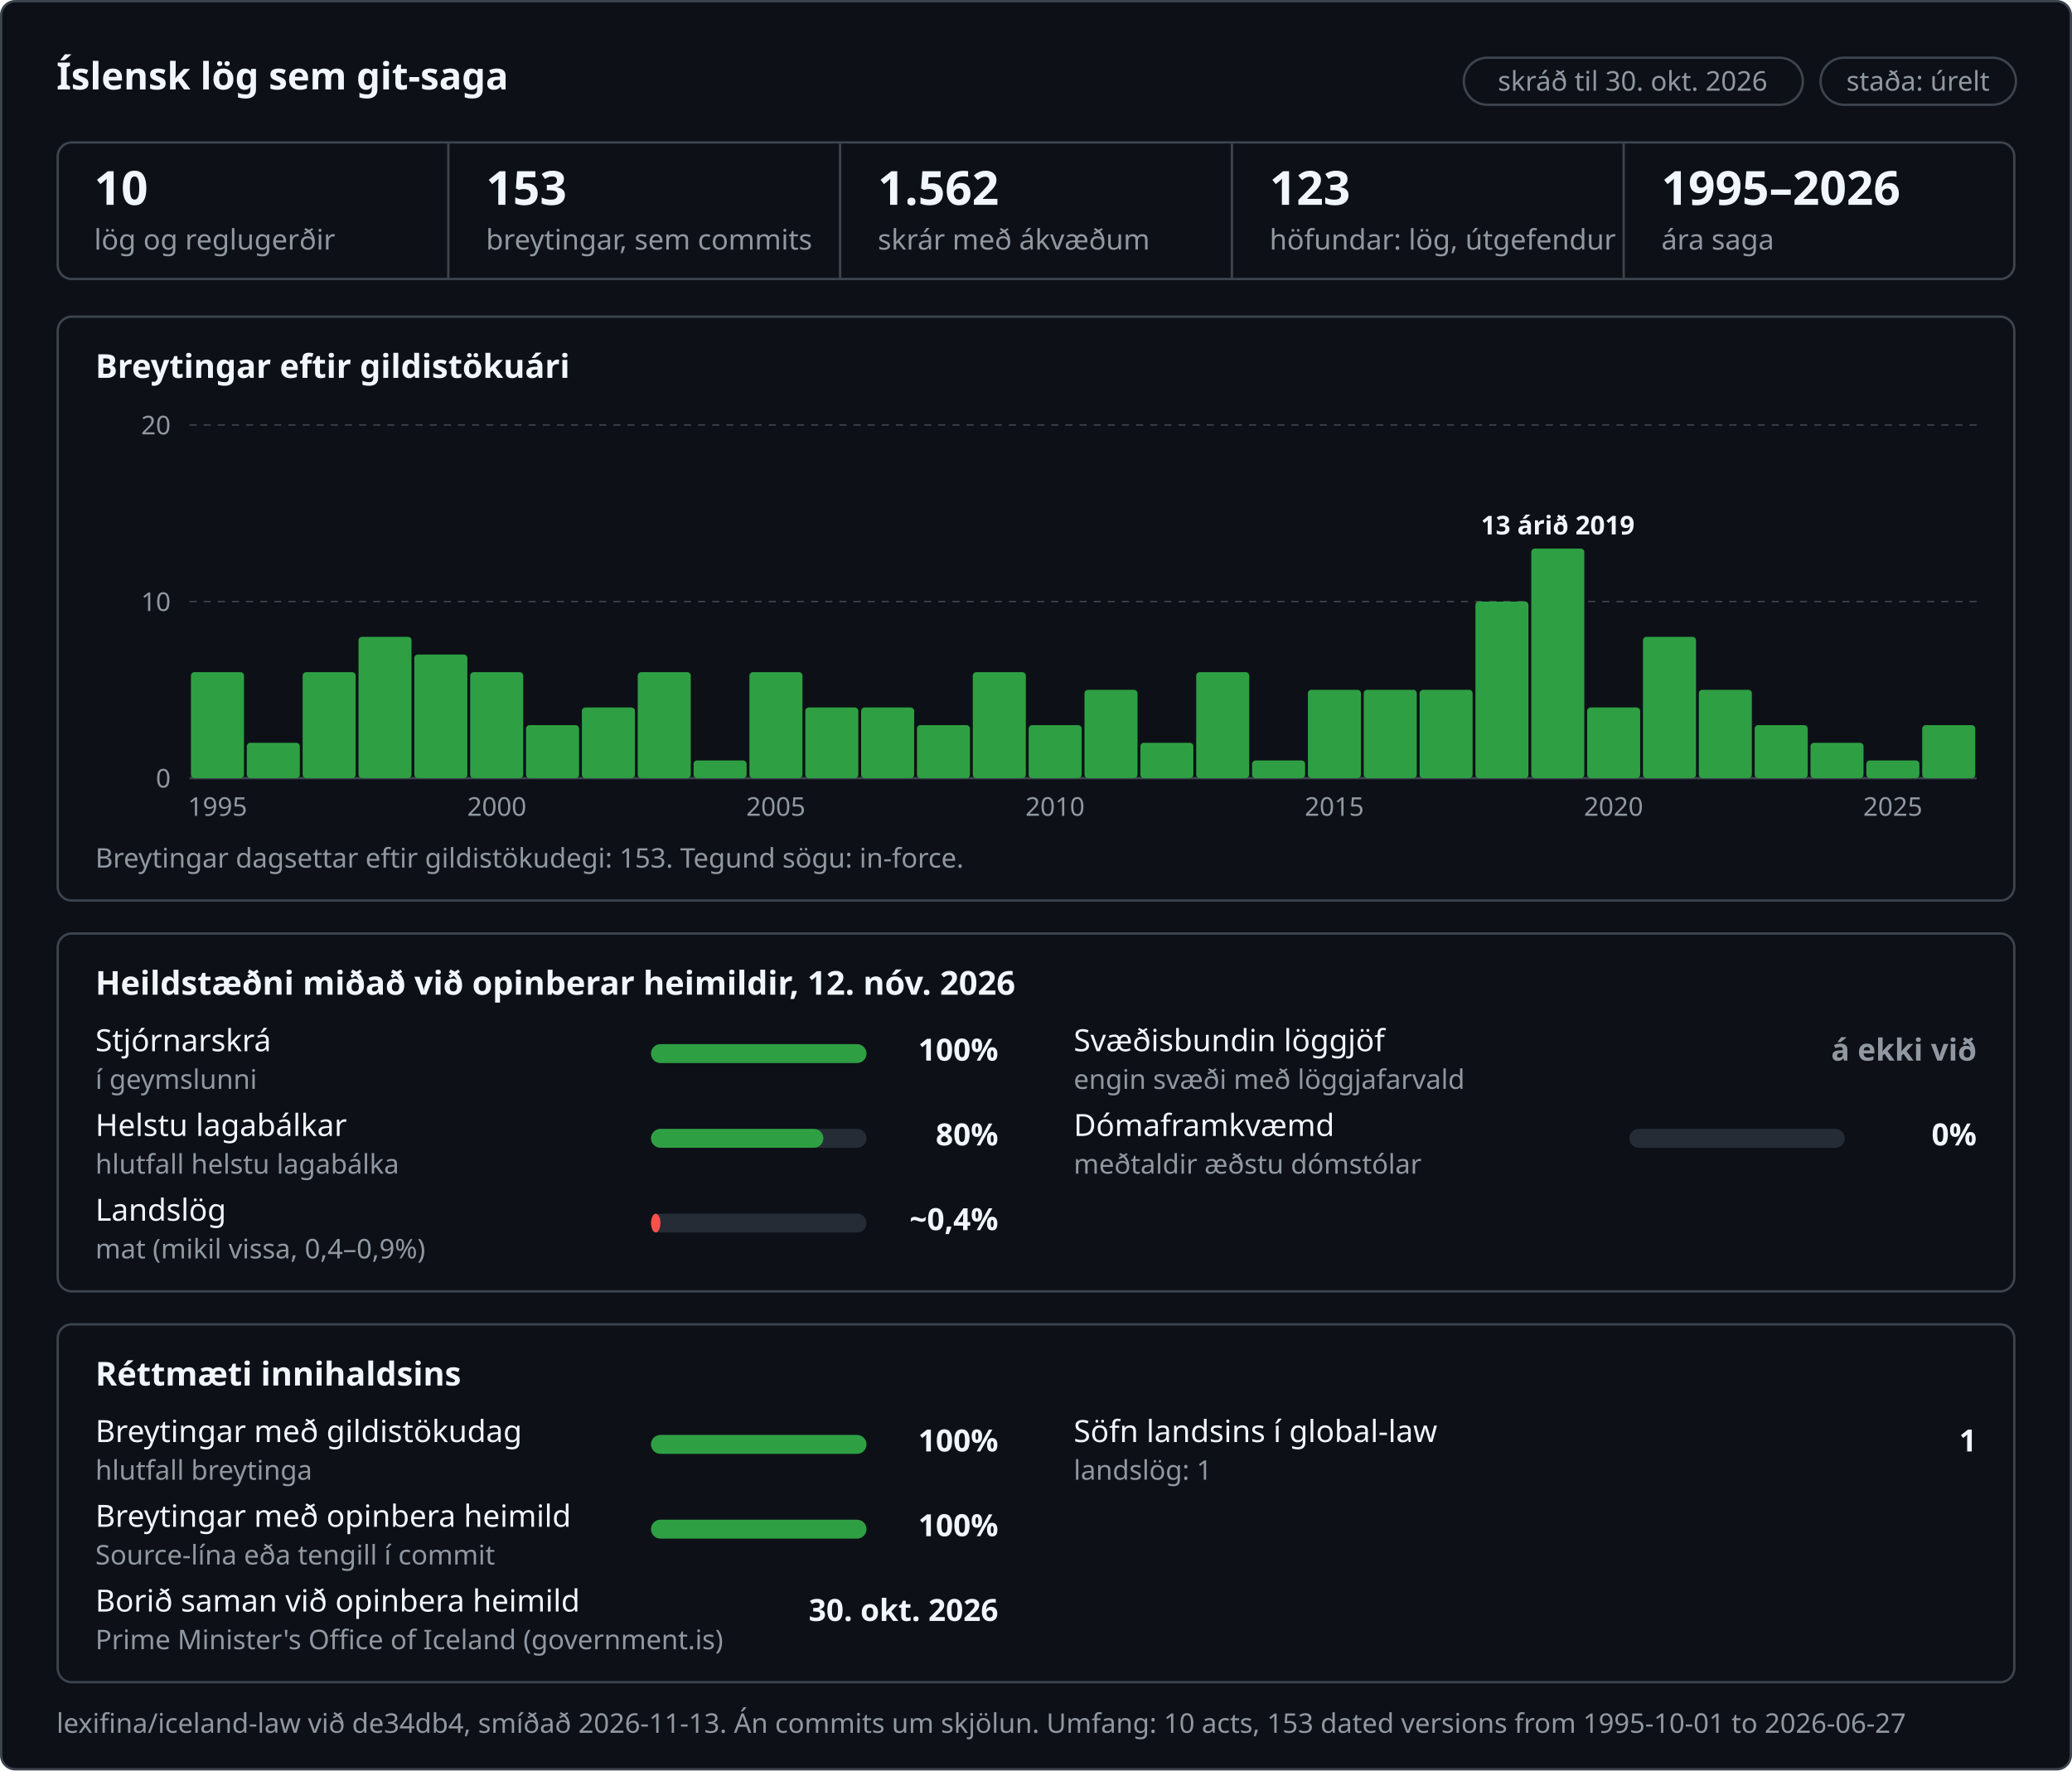
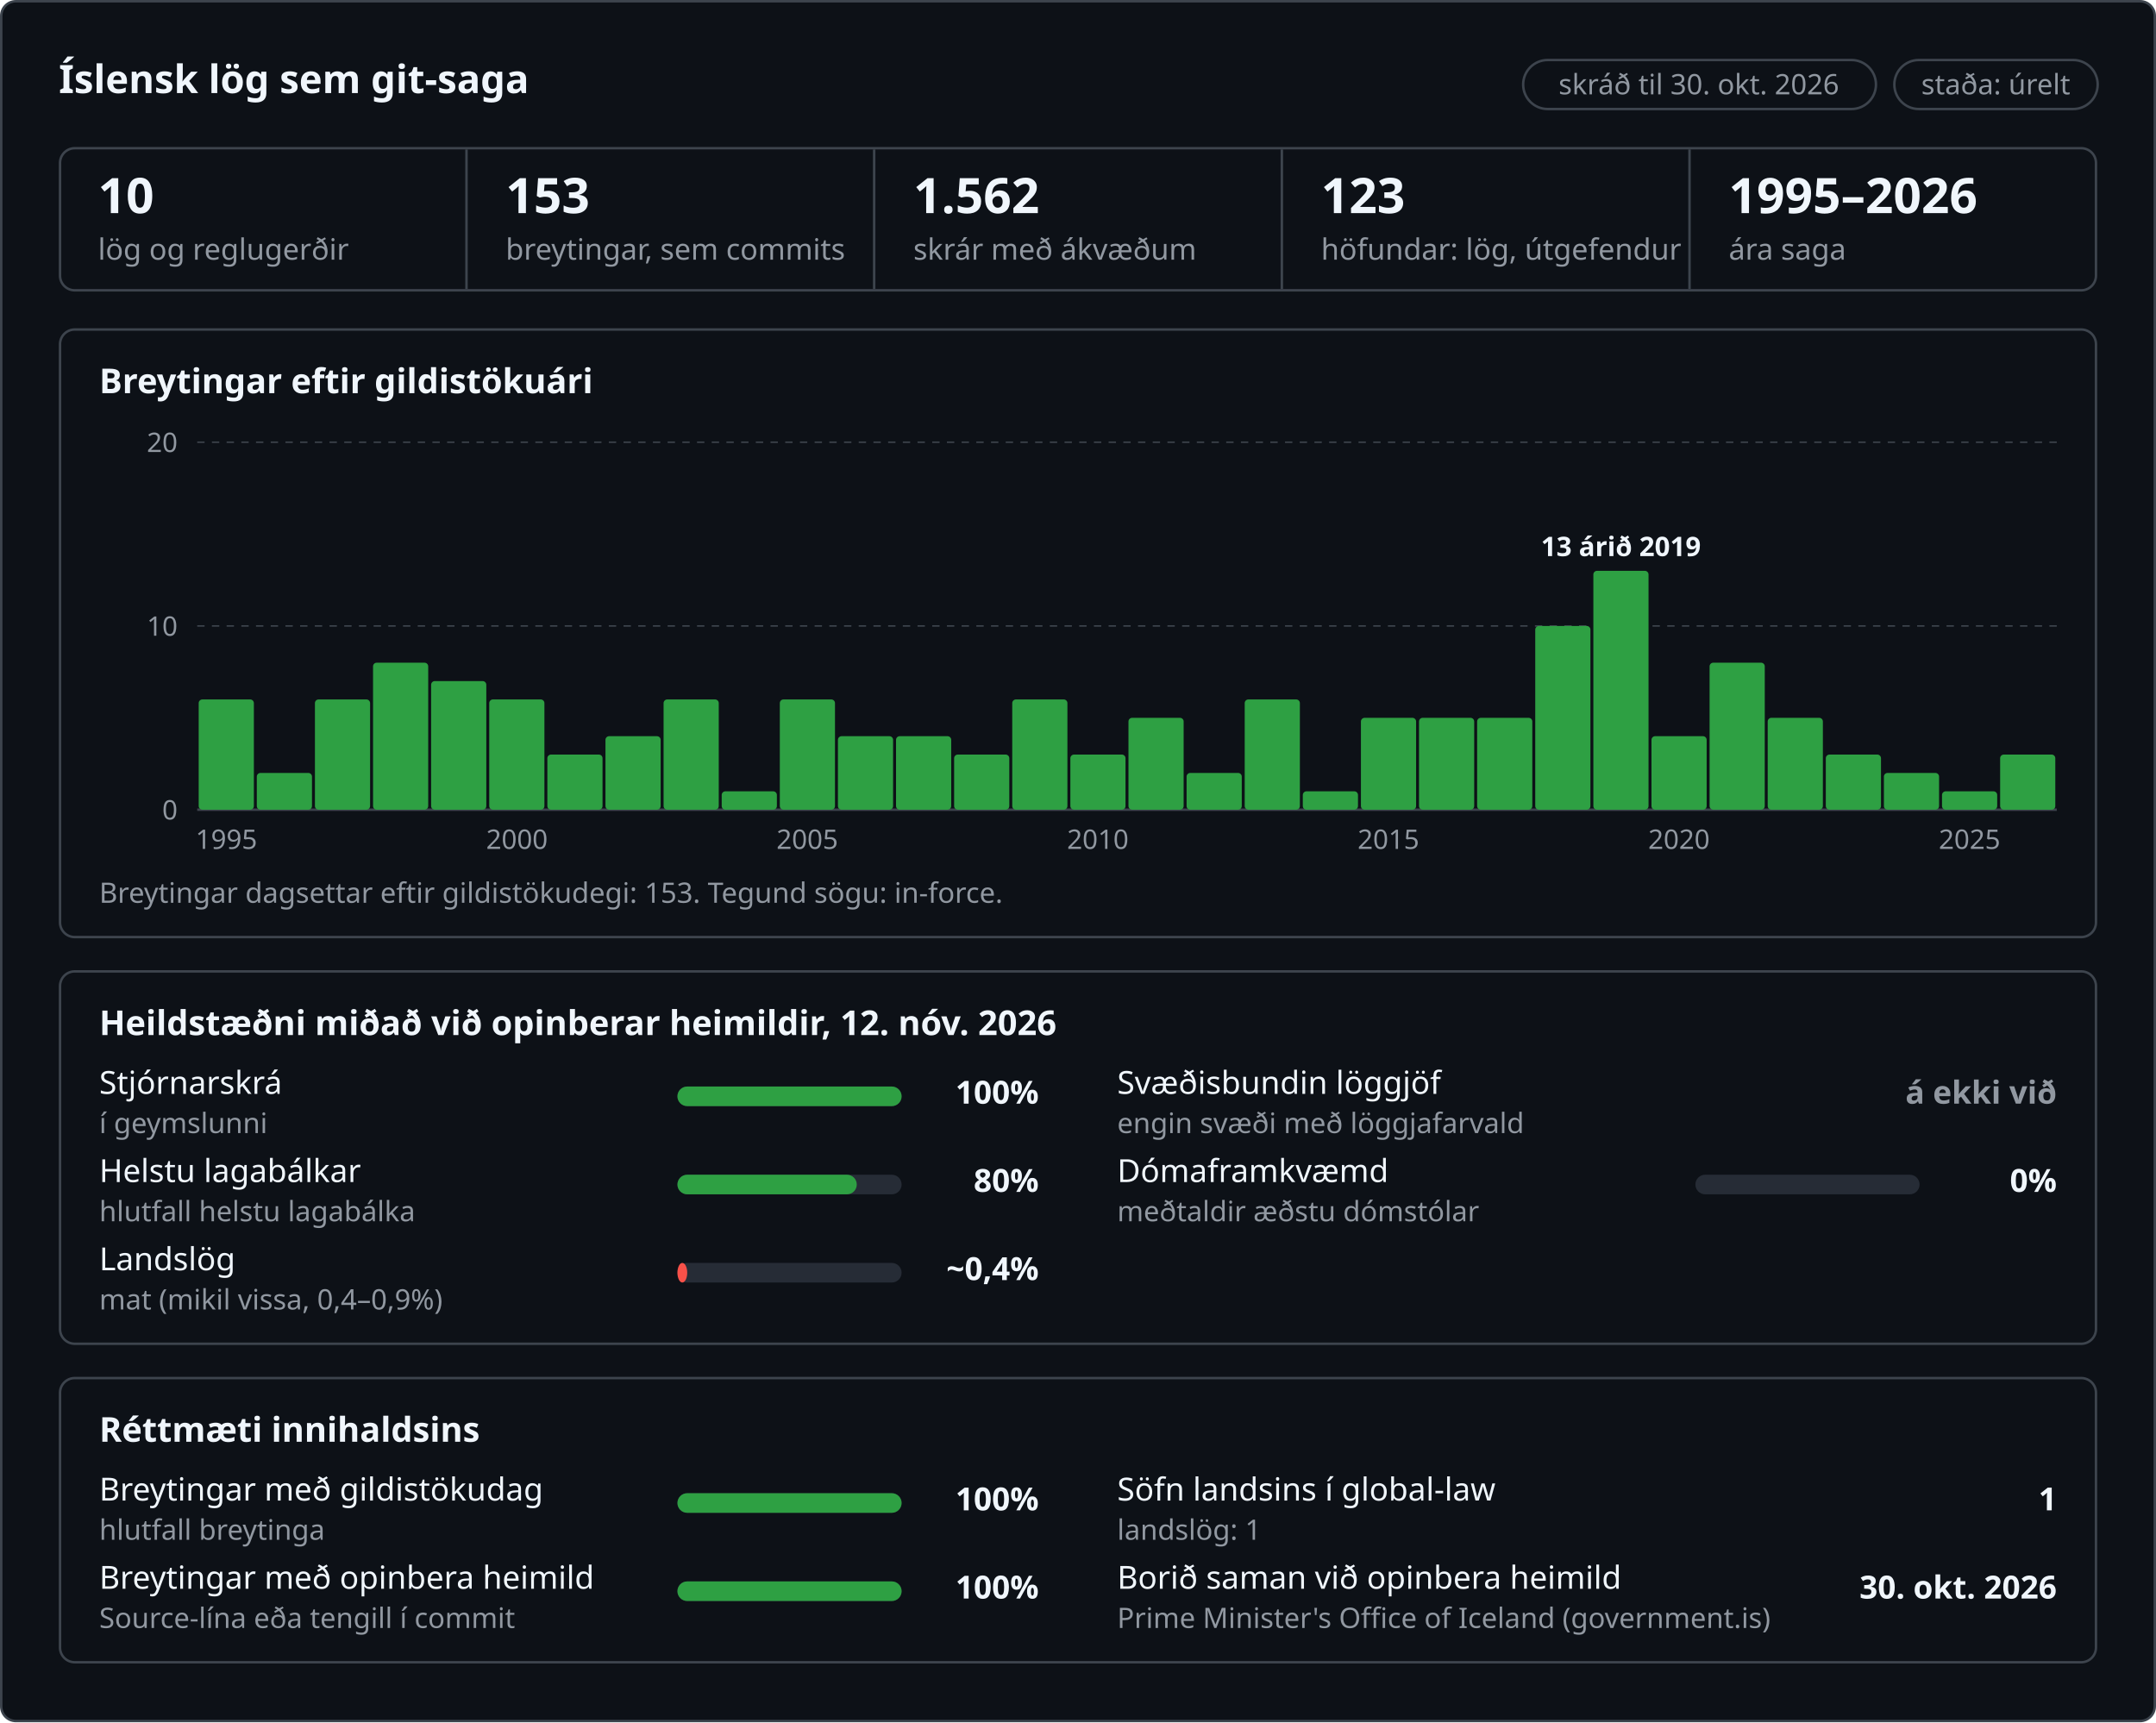
- <svg xmlns="http://www.w3.org/2000/svg" width="880" height="752" viewBox="0 0 880 752" font-family="-apple-system,BlinkMacSystemFont,Segoe UI,Noto Sans,Helvetica,Arial,sans-serif">
-   <rect x="0.5" y="0.5" width="879" height="751" rx="6" fill="#0d1117" stroke="#3d444d" />
+ <svg xmlns="http://www.w3.org/2000/svg" width="880" height="703" viewBox="0 0 880 703" font-family="-apple-system,BlinkMacSystemFont,Segoe UI,Noto Sans,Helvetica,Arial,sans-serif">
+   <rect x="0.5" y="0.5" width="879" height="702" rx="6" fill="#0d1117" stroke="#3d444d" />
  <text x="24" y="38" font-size="16" font-weight="600" fill="#f0f6fc">Íslensk lög sem git-saga</text>
  <rect x="621.7" y="24.5" width="144" height="20" rx="10" fill="none" stroke="#3d444d" />
  <text x="693.4" y="38.5" font-size="11.5" font-weight="500" text-anchor="middle" fill="#9198a1">skráð til 30. okt. 2026</text>
  <rect x="773.2" y="24.5" width="83" height="20" rx="10" fill="none" stroke="#3d444d" />
  <text x="814.6" y="38.5" font-size="11.5" font-weight="500" text-anchor="middle" fill="#9198a1">staða: úrelt</text>
  <rect x="24.5" y="60.5" width="831" height="58" rx="6" fill="#0d1117" stroke="#3d444d" />
  <text x="40.0" y="87" font-size="20" font-weight="600" fill="#f0f6fc">10</text>
  <text x="40.0" y="106" font-size="12" fill="#9198a1">lög og reglugerðir</text>
  <line x1="190.4" y1="61" x2="190.4" y2="118" stroke="#3d444d" />
  <text x="206.4" y="87" font-size="20" font-weight="600" fill="#f0f6fc">153</text>
  <text x="206.4" y="106" font-size="12" fill="#9198a1">breytingar, sem commits</text>
  <line x1="356.8" y1="61" x2="356.8" y2="118" stroke="#3d444d" />
  <text x="372.8" y="87" font-size="20" font-weight="600" fill="#f0f6fc">1.562</text>
  <text x="372.8" y="106" font-size="12" fill="#9198a1">skrár með ákvæðum</text>
  <line x1="523.2" y1="61" x2="523.2" y2="118" stroke="#3d444d" />
  <text x="539.2" y="87" font-size="20" font-weight="600" fill="#f0f6fc">123</text>
  <text x="539.2" y="106" font-size="12" fill="#9198a1">höfundar: lög, útgefendur</text>
  <line x1="689.6" y1="61" x2="689.6" y2="118" stroke="#3d444d" />
  <text x="705.6" y="87" font-size="20" font-weight="600" fill="#f0f6fc">1995–2026</text>
  <text x="705.6" y="106" font-size="12" fill="#9198a1">ára saga</text>
  <rect x="24.5" y="134.5" width="831" height="248" rx="6" fill="#0d1117" stroke="#3d444d" />
  <text x="40.5" y="160.5" font-size="14" font-weight="600" fill="#f0f6fc">Breytingar eftir gildistökuári</text>
  <line x1="80.5" y1="330.5" x2="839.5" y2="330.5" stroke="#3d444d" stroke-width="1" />
  <text x="72.5" y="334.5" font-size="11" text-anchor="end" fill="#9198a1">0</text>
  <line x1="80.5" y1="255.5" x2="839.5" y2="255.5" stroke="#3d444d" stroke-width="0.6" stroke-dasharray="3 3" />
  <text x="72.5" y="259.5" font-size="11" text-anchor="end" fill="#9198a1">10</text>
  <line x1="80.5" y1="180.5" x2="839.5" y2="180.5" stroke="#3d444d" stroke-width="0.6" stroke-dasharray="3 3" />
  <text x="72.5" y="184.5" font-size="11" text-anchor="end" fill="#9198a1">20</text>
  <rect x="81.10" y="285.5" width="22.52" height="45.0" rx="1.5" fill="#2ea043" />
  <text x="92.4" y="346.5" font-size="11" text-anchor="middle" fill="#9198a1">1995</text>
  <rect x="104.82" y="315.5" width="22.52" height="15.0" rx="1.5" fill="#2ea043" />
  <rect x="128.54" y="285.5" width="22.52" height="45.0" rx="1.5" fill="#2ea043" />
  <rect x="152.26" y="270.5" width="22.52" height="60.0" rx="1.5" fill="#2ea043" />
  <rect x="175.97" y="278.0" width="22.52" height="52.5" rx="1.5" fill="#2ea043" />
  <rect x="199.69" y="285.5" width="22.52" height="45.0" rx="1.5" fill="#2ea043" />
  <text x="211.0" y="346.5" font-size="11" text-anchor="middle" fill="#9198a1">2000</text>
  <rect x="223.41" y="308.0" width="22.52" height="22.5" rx="1.5" fill="#2ea043" />
  <rect x="247.13" y="300.5" width="22.52" height="30.0" rx="1.5" fill="#2ea043" />
  <rect x="270.85" y="285.5" width="22.52" height="45.0" rx="1.5" fill="#2ea043" />
  <rect x="294.57" y="323.0" width="22.52" height="7.5" rx="1.5" fill="#2ea043" />
  <rect x="318.29" y="285.5" width="22.52" height="45.0" rx="1.5" fill="#2ea043" />
  <text x="329.5" y="346.5" font-size="11" text-anchor="middle" fill="#9198a1">2005</text>
  <rect x="342.01" y="300.5" width="22.52" height="30.0" rx="1.5" fill="#2ea043" />
  <rect x="365.73" y="300.5" width="22.52" height="30.0" rx="1.5" fill="#2ea043" />
  <rect x="389.44" y="308.0" width="22.52" height="22.5" rx="1.5" fill="#2ea043" />
  <rect x="413.16" y="285.5" width="22.52" height="45.0" rx="1.5" fill="#2ea043" />
  <rect x="436.88" y="308.0" width="22.52" height="22.5" rx="1.5" fill="#2ea043" />
  <text x="448.1" y="346.5" font-size="11" text-anchor="middle" fill="#9198a1">2010</text>
  <rect x="460.60" y="293.0" width="22.52" height="37.5" rx="1.5" fill="#2ea043" />
  <rect x="484.32" y="315.5" width="22.52" height="15.0" rx="1.5" fill="#2ea043" />
  <rect x="508.04" y="285.5" width="22.52" height="45.0" rx="1.5" fill="#2ea043" />
  <rect x="531.76" y="323.0" width="22.52" height="7.5" rx="1.5" fill="#2ea043" />
  <rect x="555.48" y="293.0" width="22.52" height="37.5" rx="1.5" fill="#2ea043" />
  <text x="566.7" y="346.5" font-size="11" text-anchor="middle" fill="#9198a1">2015</text>
  <rect x="579.19" y="293.0" width="22.52" height="37.5" rx="1.5" fill="#2ea043" />
  <rect x="602.91" y="293.0" width="22.52" height="37.5" rx="1.5" fill="#2ea043" />
  <rect x="626.63" y="255.5" width="22.52" height="75.0" rx="1.5" fill="#2ea043" />
  <rect x="650.35" y="233.0" width="22.52" height="97.5" rx="1.5" fill="#2ea043" />
  <text x="661.6" y="227.0" font-size="11" font-weight="600" text-anchor="middle" fill="#f0f6fc">13 árið 2019</text>
  <rect x="674.07" y="300.5" width="22.52" height="30.0" rx="1.5" fill="#2ea043" />
  <text x="685.3" y="346.5" font-size="11" text-anchor="middle" fill="#9198a1">2020</text>
  <rect x="697.79" y="270.5" width="22.52" height="60.0" rx="1.5" fill="#2ea043" />
  <rect x="721.51" y="293.0" width="22.52" height="37.5" rx="1.5" fill="#2ea043" />
  <rect x="745.23" y="308.0" width="22.52" height="22.5" rx="1.5" fill="#2ea043" />
  <rect x="768.94" y="315.5" width="22.52" height="15.0" rx="1.5" fill="#2ea043" />
  <rect x="792.66" y="323.0" width="22.52" height="7.5" rx="1.5" fill="#2ea043" />
  <text x="803.9" y="346.5" font-size="11" text-anchor="middle" fill="#9198a1">2025</text>
  <rect x="816.38" y="308.0" width="22.52" height="22.5" rx="1.5" fill="#2ea043" />
  <text x="40.5" y="368.5" font-size="11.5" fill="#9198a1">Breytingar dagsettar eftir gildistökudegi: 153. Tegund sögu: in-force.</text>
  <rect x="24.5" y="396.5" width="831" height="152" rx="6" fill="#0d1117" stroke="#3d444d" />
  <text x="40.5" y="422.5" font-size="14" font-weight="600" fill="#f0f6fc">Heildstæðni miðað við opinberar heimildir, 12. nóv. 2026</text>
  <text x="40.5" y="446.5" font-size="13" fill="#f0f6fc">Stjórnarskrá</text>
  <text x="40.5" y="462.5" font-size="11.5" fill="#9198a1">í geymslunni</text>
  <g>
    <rect x="276.5" y="443.5" width="91.5" height="8" rx="4" fill="#262c36" />
    <rect x="276.5" y="443.5" width="91.5" height="8" rx="4" fill="#2ea043" />
  </g>
  <text x="424.0" y="450.5" font-size="13" font-weight="600" text-anchor="end" fill="#f0f6fc">100%</text>
  <text x="40.5" y="482.5" font-size="13" fill="#f0f6fc">Helstu lagabálkar</text>
  <text x="40.5" y="498.5" font-size="11.5" fill="#9198a1">hlutfall helstu lagabálka</text>
  <g>
    <rect x="276.5" y="479.5" width="91.5" height="8" rx="4" fill="#262c36" />
    <rect x="276.5" y="479.5" width="73.2" height="8" rx="4" fill="#2ea043" />
  </g>
  <text x="424.0" y="486.5" font-size="13" font-weight="600" text-anchor="end" fill="#f0f6fc">80%</text>
  <text x="40.5" y="518.5" font-size="13" fill="#f0f6fc">Landslög</text>
  <text x="40.5" y="534.5" font-size="11.5" fill="#9198a1">mat (mikil vissa, 0,4–0,9%)</text>
  <g>
    <rect x="276.5" y="515.5" width="91.5" height="8" rx="4" fill="#262c36" />
    <rect x="276.5" y="515.5" width="4.0" height="8" rx="4" fill="#f85149" />
  </g>
  <text x="424.0" y="522.5" font-size="13" font-weight="600" text-anchor="end" fill="#f0f6fc">~0,4%</text>
  <text x="456.0" y="446.5" font-size="13" fill="#f0f6fc">Svæðisbundin löggjöf</text>
  <text x="456.0" y="462.5" font-size="11.5" fill="#9198a1">engin svæði með löggjafarvald</text>
  <text x="839.5" y="450.5" font-size="13" font-weight="600" text-anchor="end" fill="#9198a1">á ekki við</text>
  <text x="456.0" y="482.5" font-size="13" fill="#f0f6fc">Dómaframkvæmd</text>
  <text x="456.0" y="498.5" font-size="11.5" fill="#9198a1">meðtaldir æðstu dómstólar</text>
  <g>
    <rect x="692.0" y="479.5" width="91.5" height="8" rx="4" fill="#262c36" />
  </g>
  <text x="839.5" y="486.5" font-size="13" font-weight="600" text-anchor="end" fill="#f0f6fc">0%</text>
-   <rect x="24.5" y="562.5" width="831" height="152" rx="6" fill="#0d1117" stroke="#3d444d" />
+   <rect x="24.5" y="562.5" width="831" height="116" rx="6" fill="#0d1117" stroke="#3d444d" />
  <text x="40.5" y="588.5" font-size="14" font-weight="600" fill="#f0f6fc">Réttmæti innihaldsins</text>
  <text x="40.5" y="612.5" font-size="13" fill="#f0f6fc">Breytingar með gildistökudag</text>
  <text x="40.5" y="628.5" font-size="11.5" fill="#9198a1">hlutfall breytinga</text>
  <g>
    <rect x="276.5" y="609.5" width="91.5" height="8" rx="4" fill="#262c36" />
    <rect x="276.5" y="609.5" width="91.5" height="8" rx="4" fill="#2ea043" />
  </g>
  <text x="424.0" y="616.5" font-size="13" font-weight="600" text-anchor="end" fill="#f0f6fc">100%</text>
  <text x="40.5" y="648.5" font-size="13" fill="#f0f6fc">Breytingar með opinbera heimild</text>
  <text x="40.5" y="664.5" font-size="11.5" fill="#9198a1">Source-lína eða tengill í commit</text>
  <g>
    <rect x="276.5" y="645.5" width="91.5" height="8" rx="4" fill="#262c36" />
    <rect x="276.5" y="645.5" width="91.5" height="8" rx="4" fill="#2ea043" />
  </g>
  <text x="424.0" y="652.5" font-size="13" font-weight="600" text-anchor="end" fill="#f0f6fc">100%</text>
-   <text x="40.5" y="684.5" font-size="13" fill="#f0f6fc">Borið saman við opinbera heimild</text>
-   <text x="40.5" y="700.5" font-size="11.5" fill="#9198a1">Prime Minister's Office of Iceland (government.is)</text>
-   <text x="424.0" y="688.5" font-size="13" font-weight="600" text-anchor="end" fill="#f0f6fc">30. okt. 2026</text>
  <text x="456.0" y="612.5" font-size="13" fill="#f0f6fc">Söfn landsins í global-law</text>
  <text x="456.0" y="628.5" font-size="11.5" fill="#9198a1">landslög: 1</text>
  <text x="839.5" y="616.5" font-size="13" font-weight="600" text-anchor="end" fill="#f0f6fc">1</text>
-   <text x="24" y="736" font-size="11.5" fill="#9198a1">lexifina/iceland-law við de34db4, smíðað 2026-11-13. Án commits um skjölun. Umfang: 10 acts, 153 dated versions from 1995-10-01 to 2026-06-27</text>
+   <text x="456.0" y="648.5" font-size="13" fill="#f0f6fc">Borið saman við opinbera heimild</text>
+   <text x="456.0" y="664.5" font-size="11.5" fill="#9198a1">Prime Minister's Office of Iceland (government.is)</text>
+   <text x="839.5" y="652.5" font-size="13" font-weight="600" text-anchor="end" fill="#f0f6fc">30. okt. 2026</text>
</svg>
